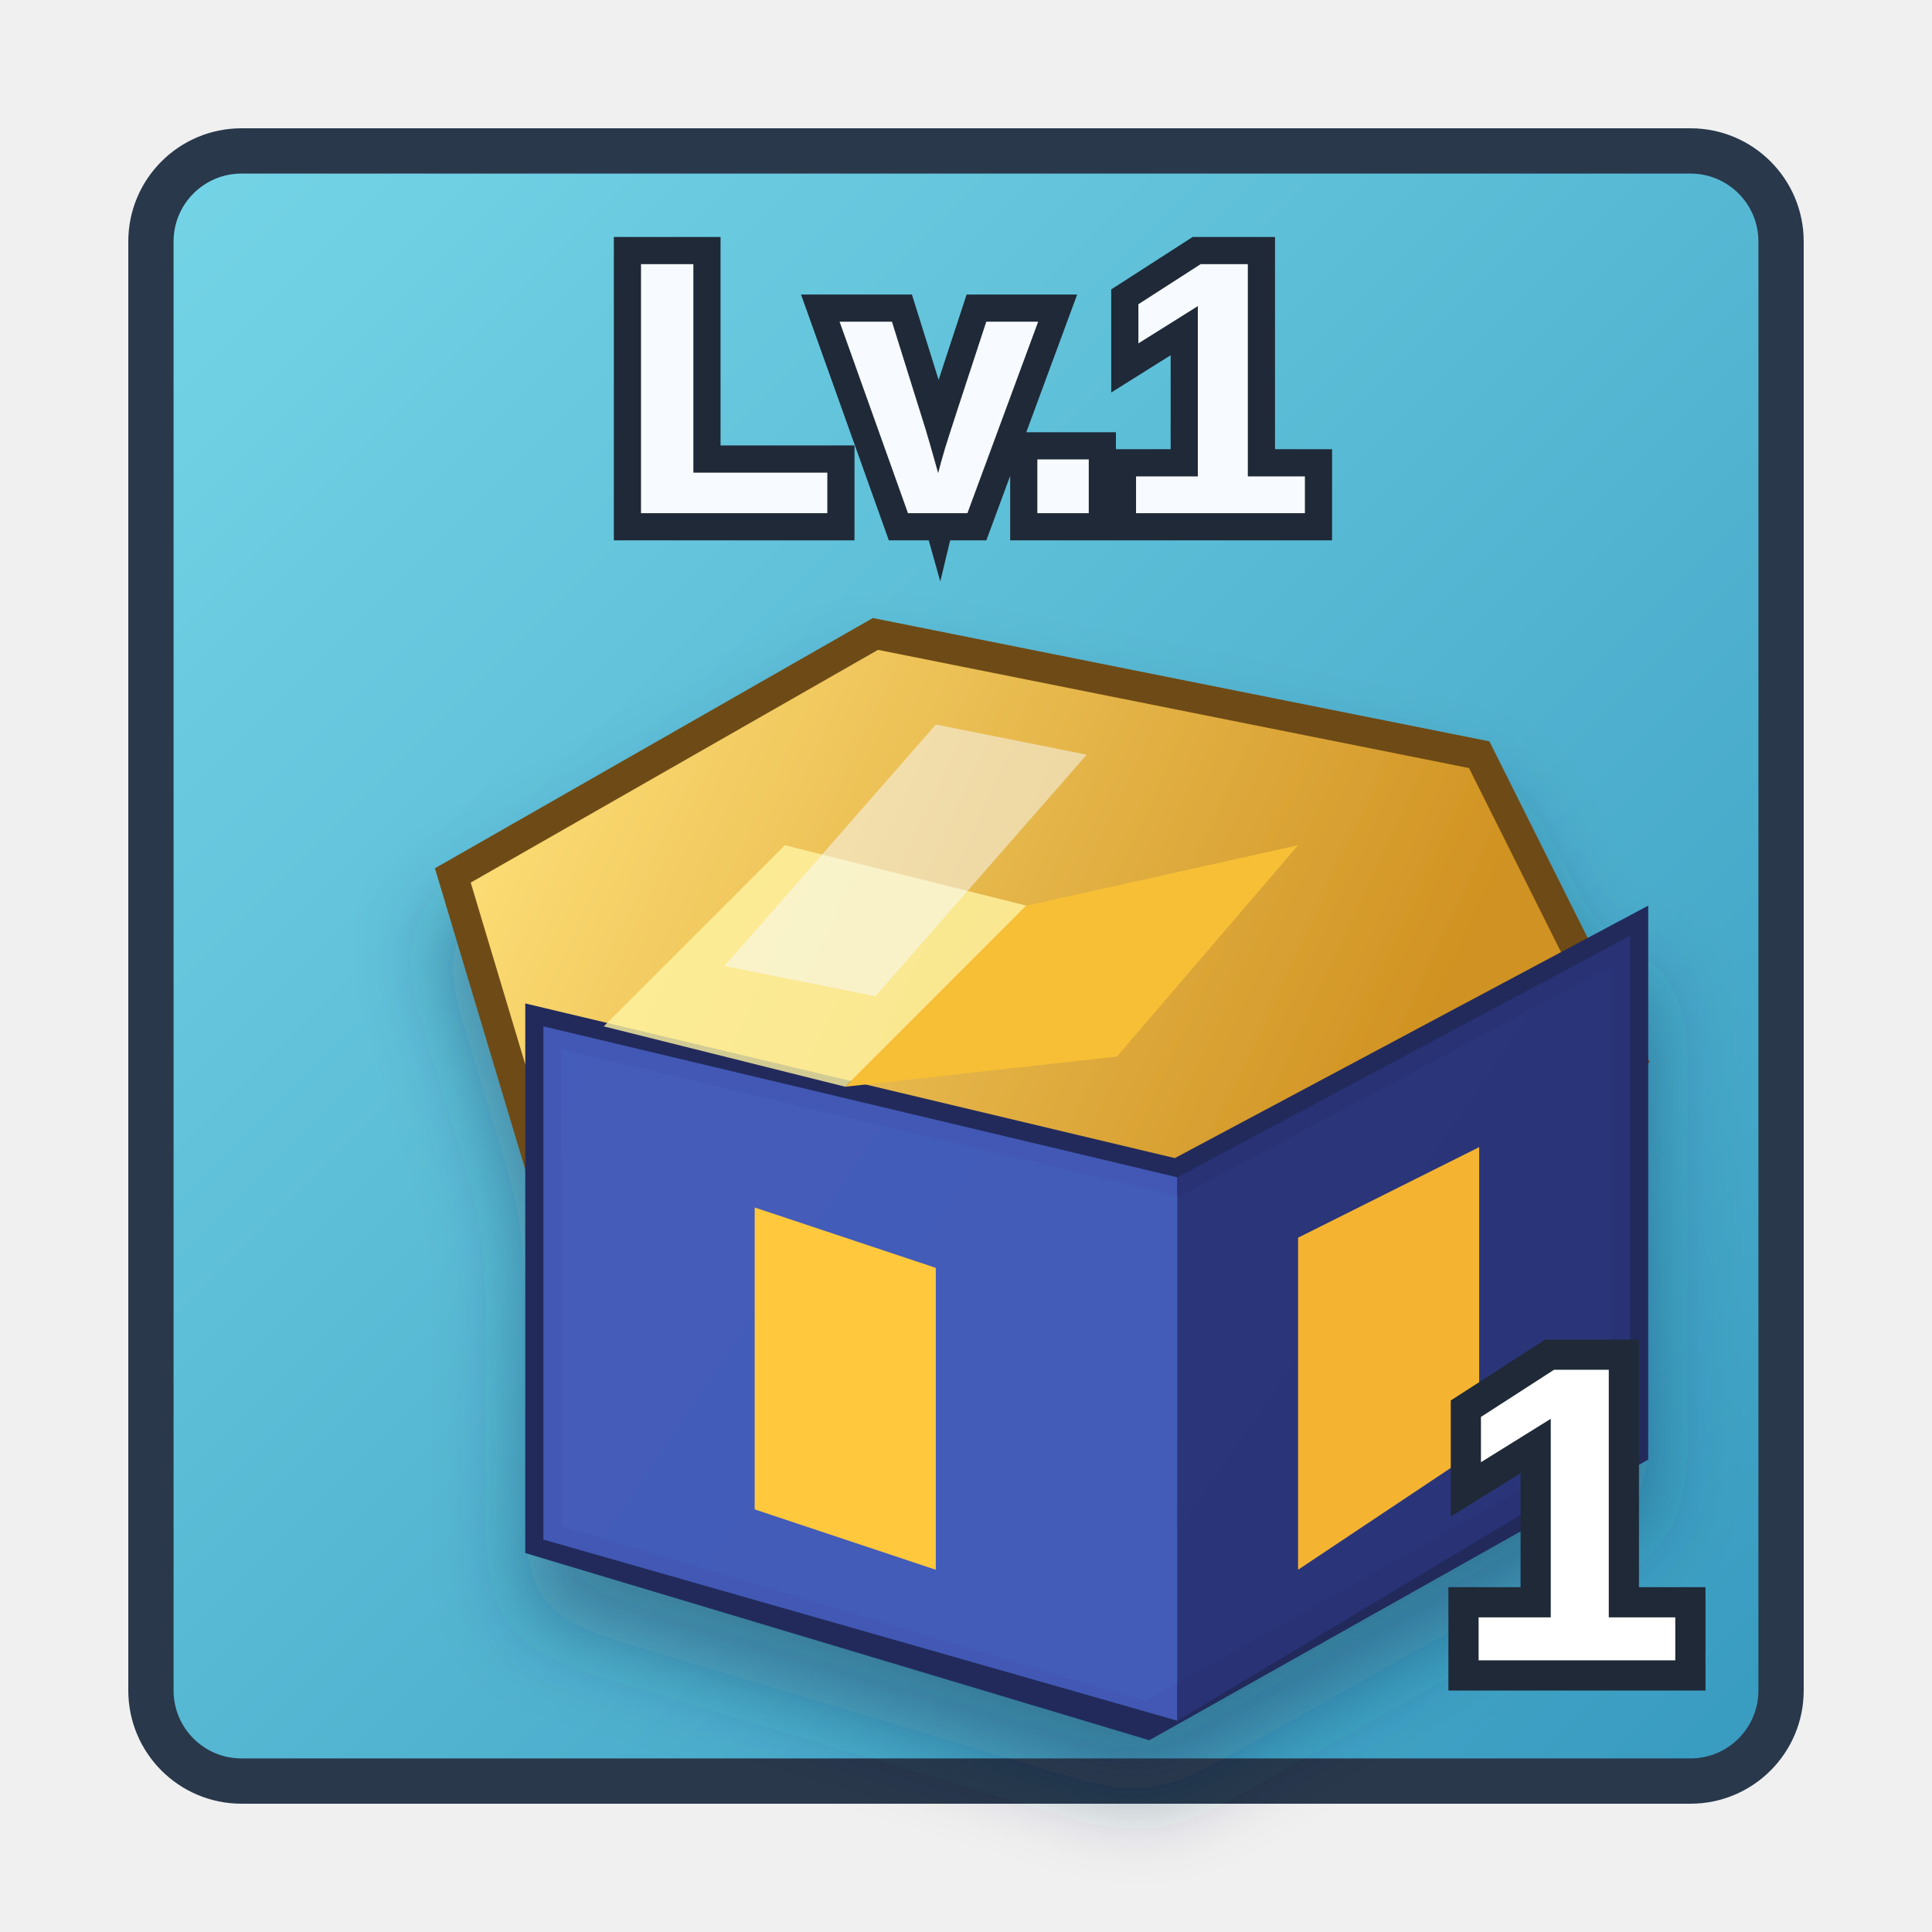
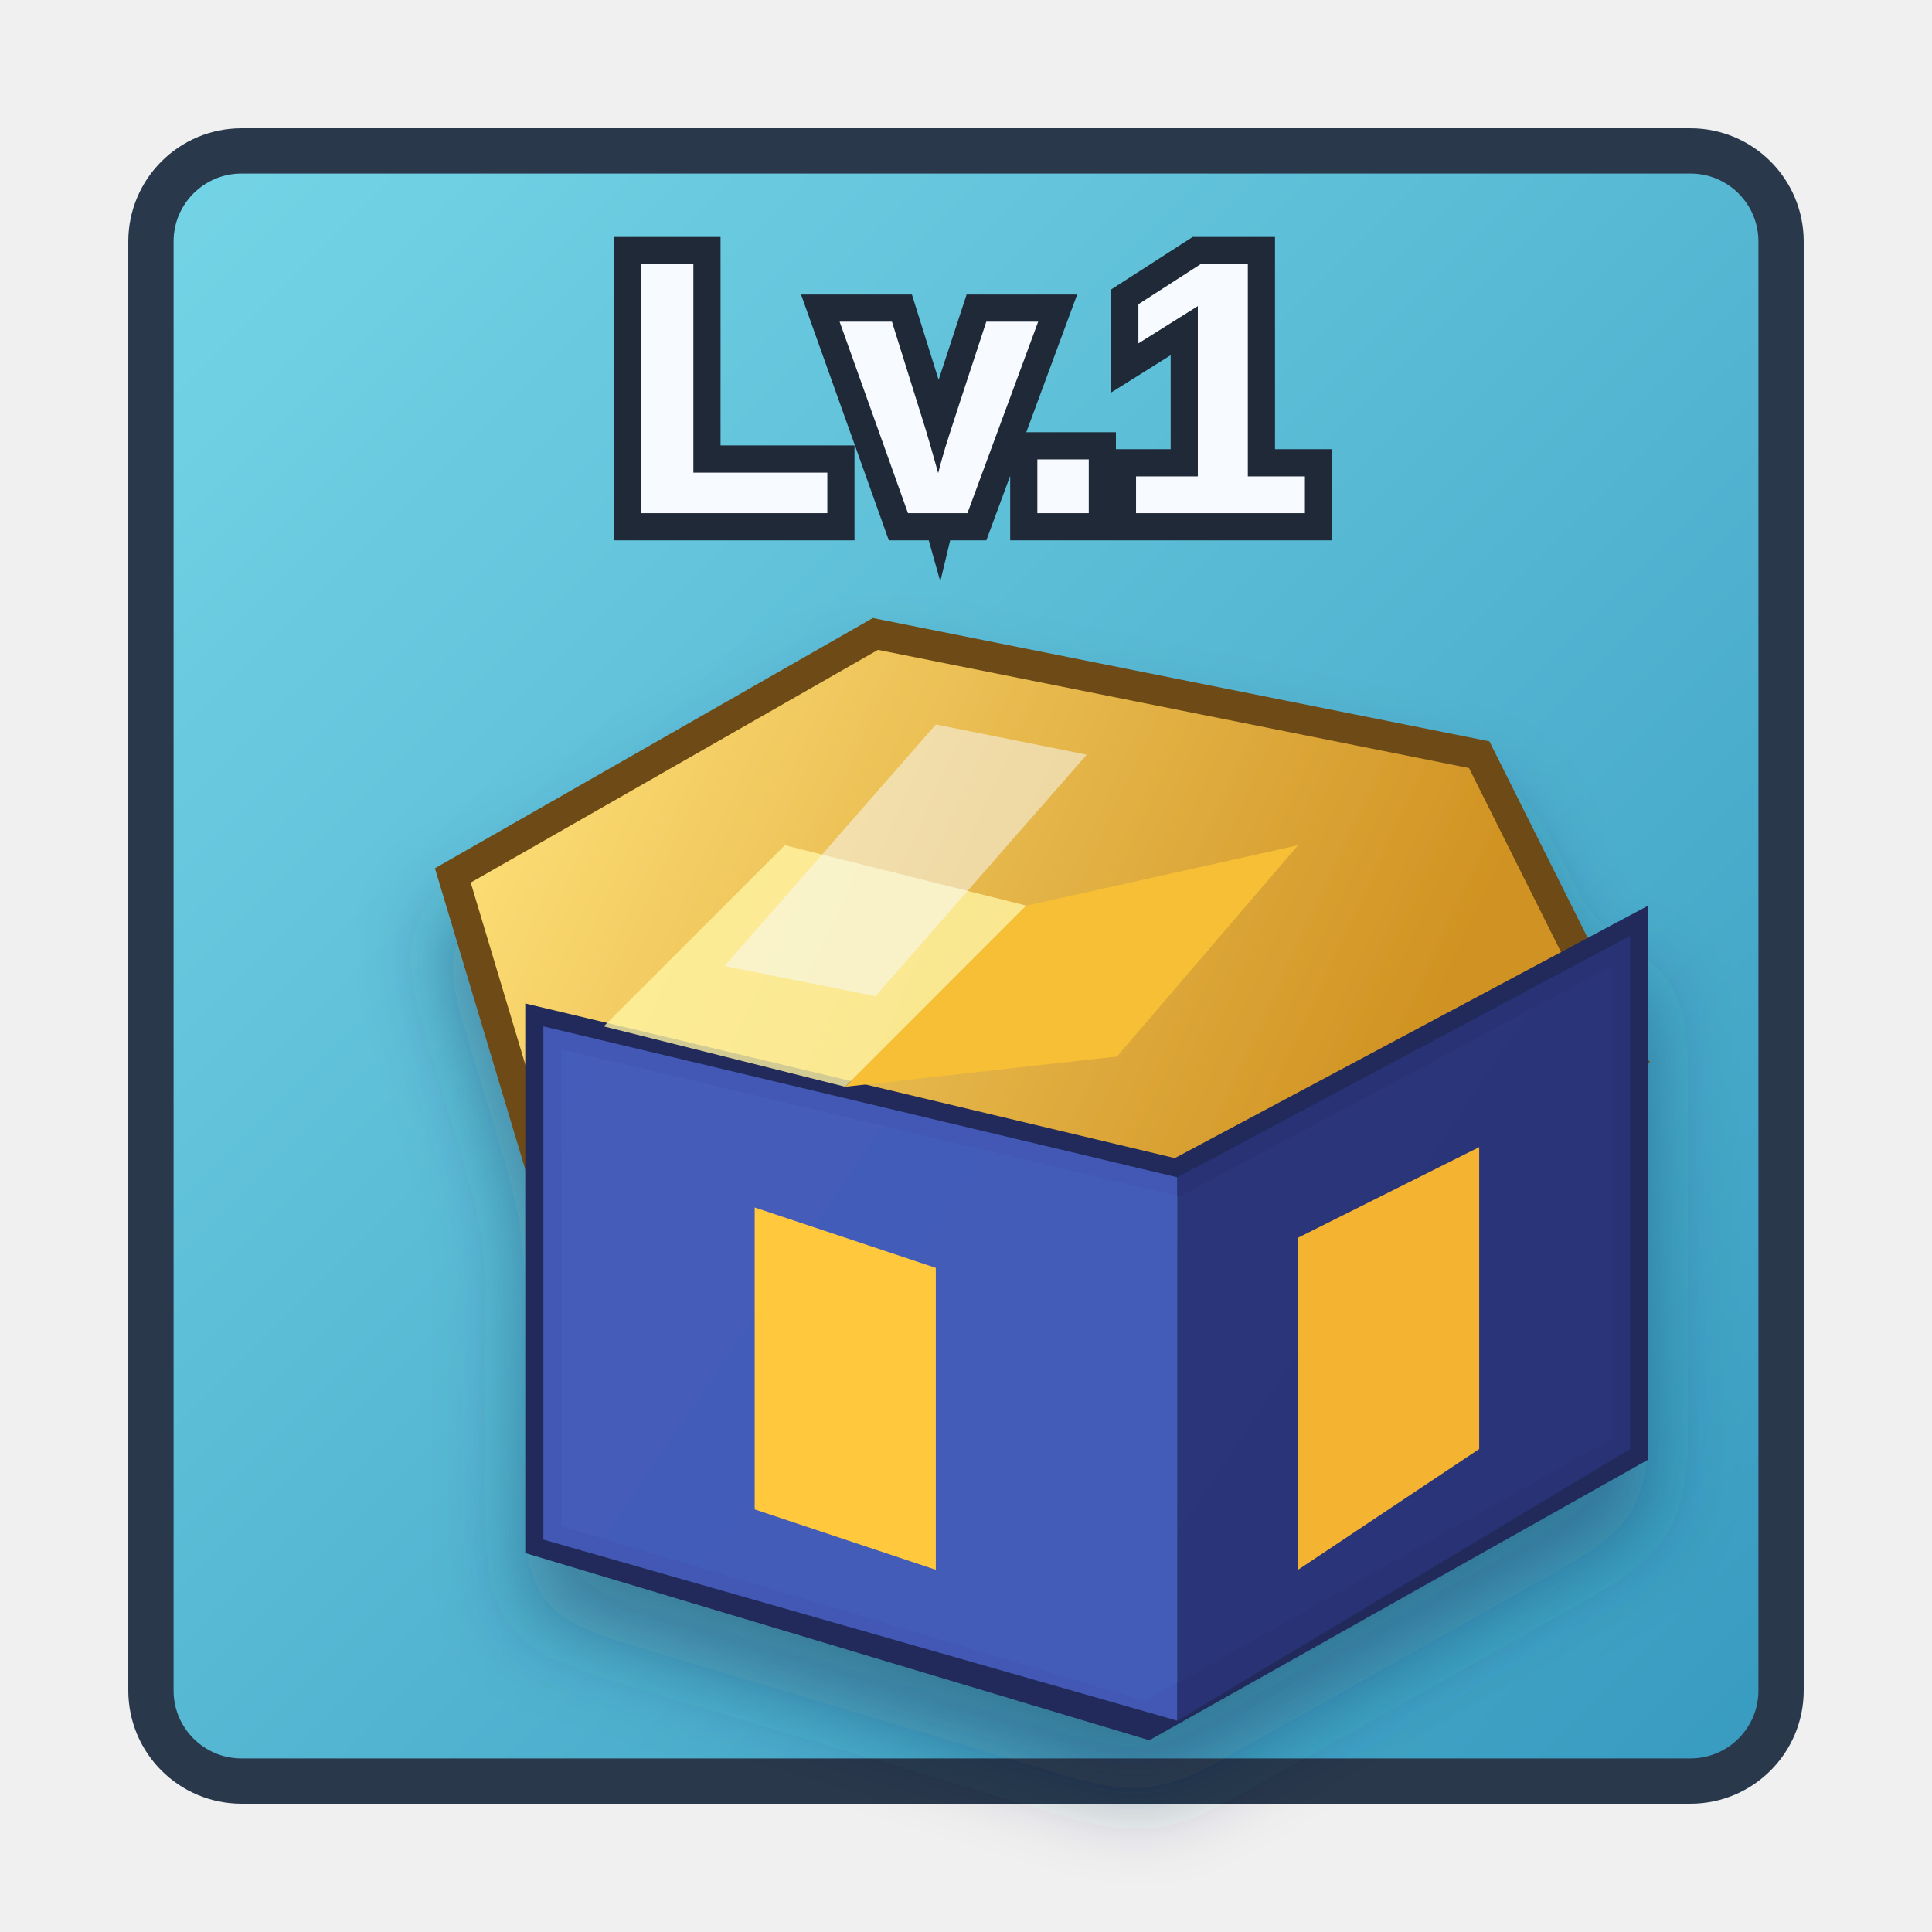
<svg xmlns="http://www.w3.org/2000/svg" viewBox="0 0 64 64">
  <defs>
    <linearGradient id="bg" x1="6" y1="6" x2="58" y2="58" gradientUnits="userSpaceOnUse">
      <stop offset="0" stop-color="#74d4e6" />
      <stop offset="1" stop-color="#389bc0" />
    </linearGradient>
    <linearGradient id="lid" x1="17" y1="21" x2="47" y2="35" gradientUnits="userSpaceOnUse">
      <stop offset="0" stop-color="#ffe17a" />
      <stop offset="1" stop-color="#d09222" />
    </linearGradient>
    <linearGradient id="box" x1="15" y1="27" x2="52" y2="52" gradientUnits="userSpaceOnUse">
      <stop offset="0" stop-color="#5b80d8" />
      <stop offset="1" stop-color="#313f8c" />
    </linearGradient>
    <filter id="shadow" x="-20%" y="-20%" width="140%" height="150%">
      <feDropShadow dx="0" dy="2" stdDeviation="1.4" flood-color="#12344f" flood-opacity=".4" />
    </filter>
  </defs>
  <rect x="5" y="5" width="54" height="54" rx="3" fill="url(#bg)" stroke="#29384b" stroke-width="1.5" />
  <text x="32" y="17" text-anchor="middle" font-family="Arial, sans-serif" font-size="12" font-weight="900" fill="#f7fbff" stroke="#1f2937" stroke-width="1.8" paint-order="stroke">Lv.1</text>
  <g filter="url(#shadow)">
    <path d="M15 29 29 21 49 25 54 35 39 44 18 39Z" fill="url(#lid)" stroke="#6e4b14" stroke-width="1" />
    <path d="M18 34 39 39 54 31 54 48 38 57 18 51Z" fill="url(#box)" stroke="#202b5c" stroke-width="1.2" />
    <path d="M18 34 39 39 39 57 18 51Z" fill="#435bb9" opacity=".95" />
    <path d="M39 39 54 31 54 48 39 57Z" fill="#293378" opacity=".95" />
    <path d="M26 28 34 30 28 36 20 34Z" fill="#fff4a3" opacity=".8" />
    <path d="M34 30 43 28 37 35 28 36Z" fill="#f6bf35" />
    <path d="M25 40 31 42 31 52 25 50Z" fill="#ffc83d" />
    <path d="M43 41 49 38 49 48 43 52Z" fill="#f5b332" />
    <path d="M31 24 36 25 29 33 24 32Z" fill="#f7fbff" opacity=".5" />
  </g>
-   <text x="52" y="55" text-anchor="middle" font-family="Arial, sans-serif" font-size="14" font-weight="900" fill="#ffffff" stroke="#1f2937" stroke-width="2" paint-order="stroke">1</text>
</svg>
